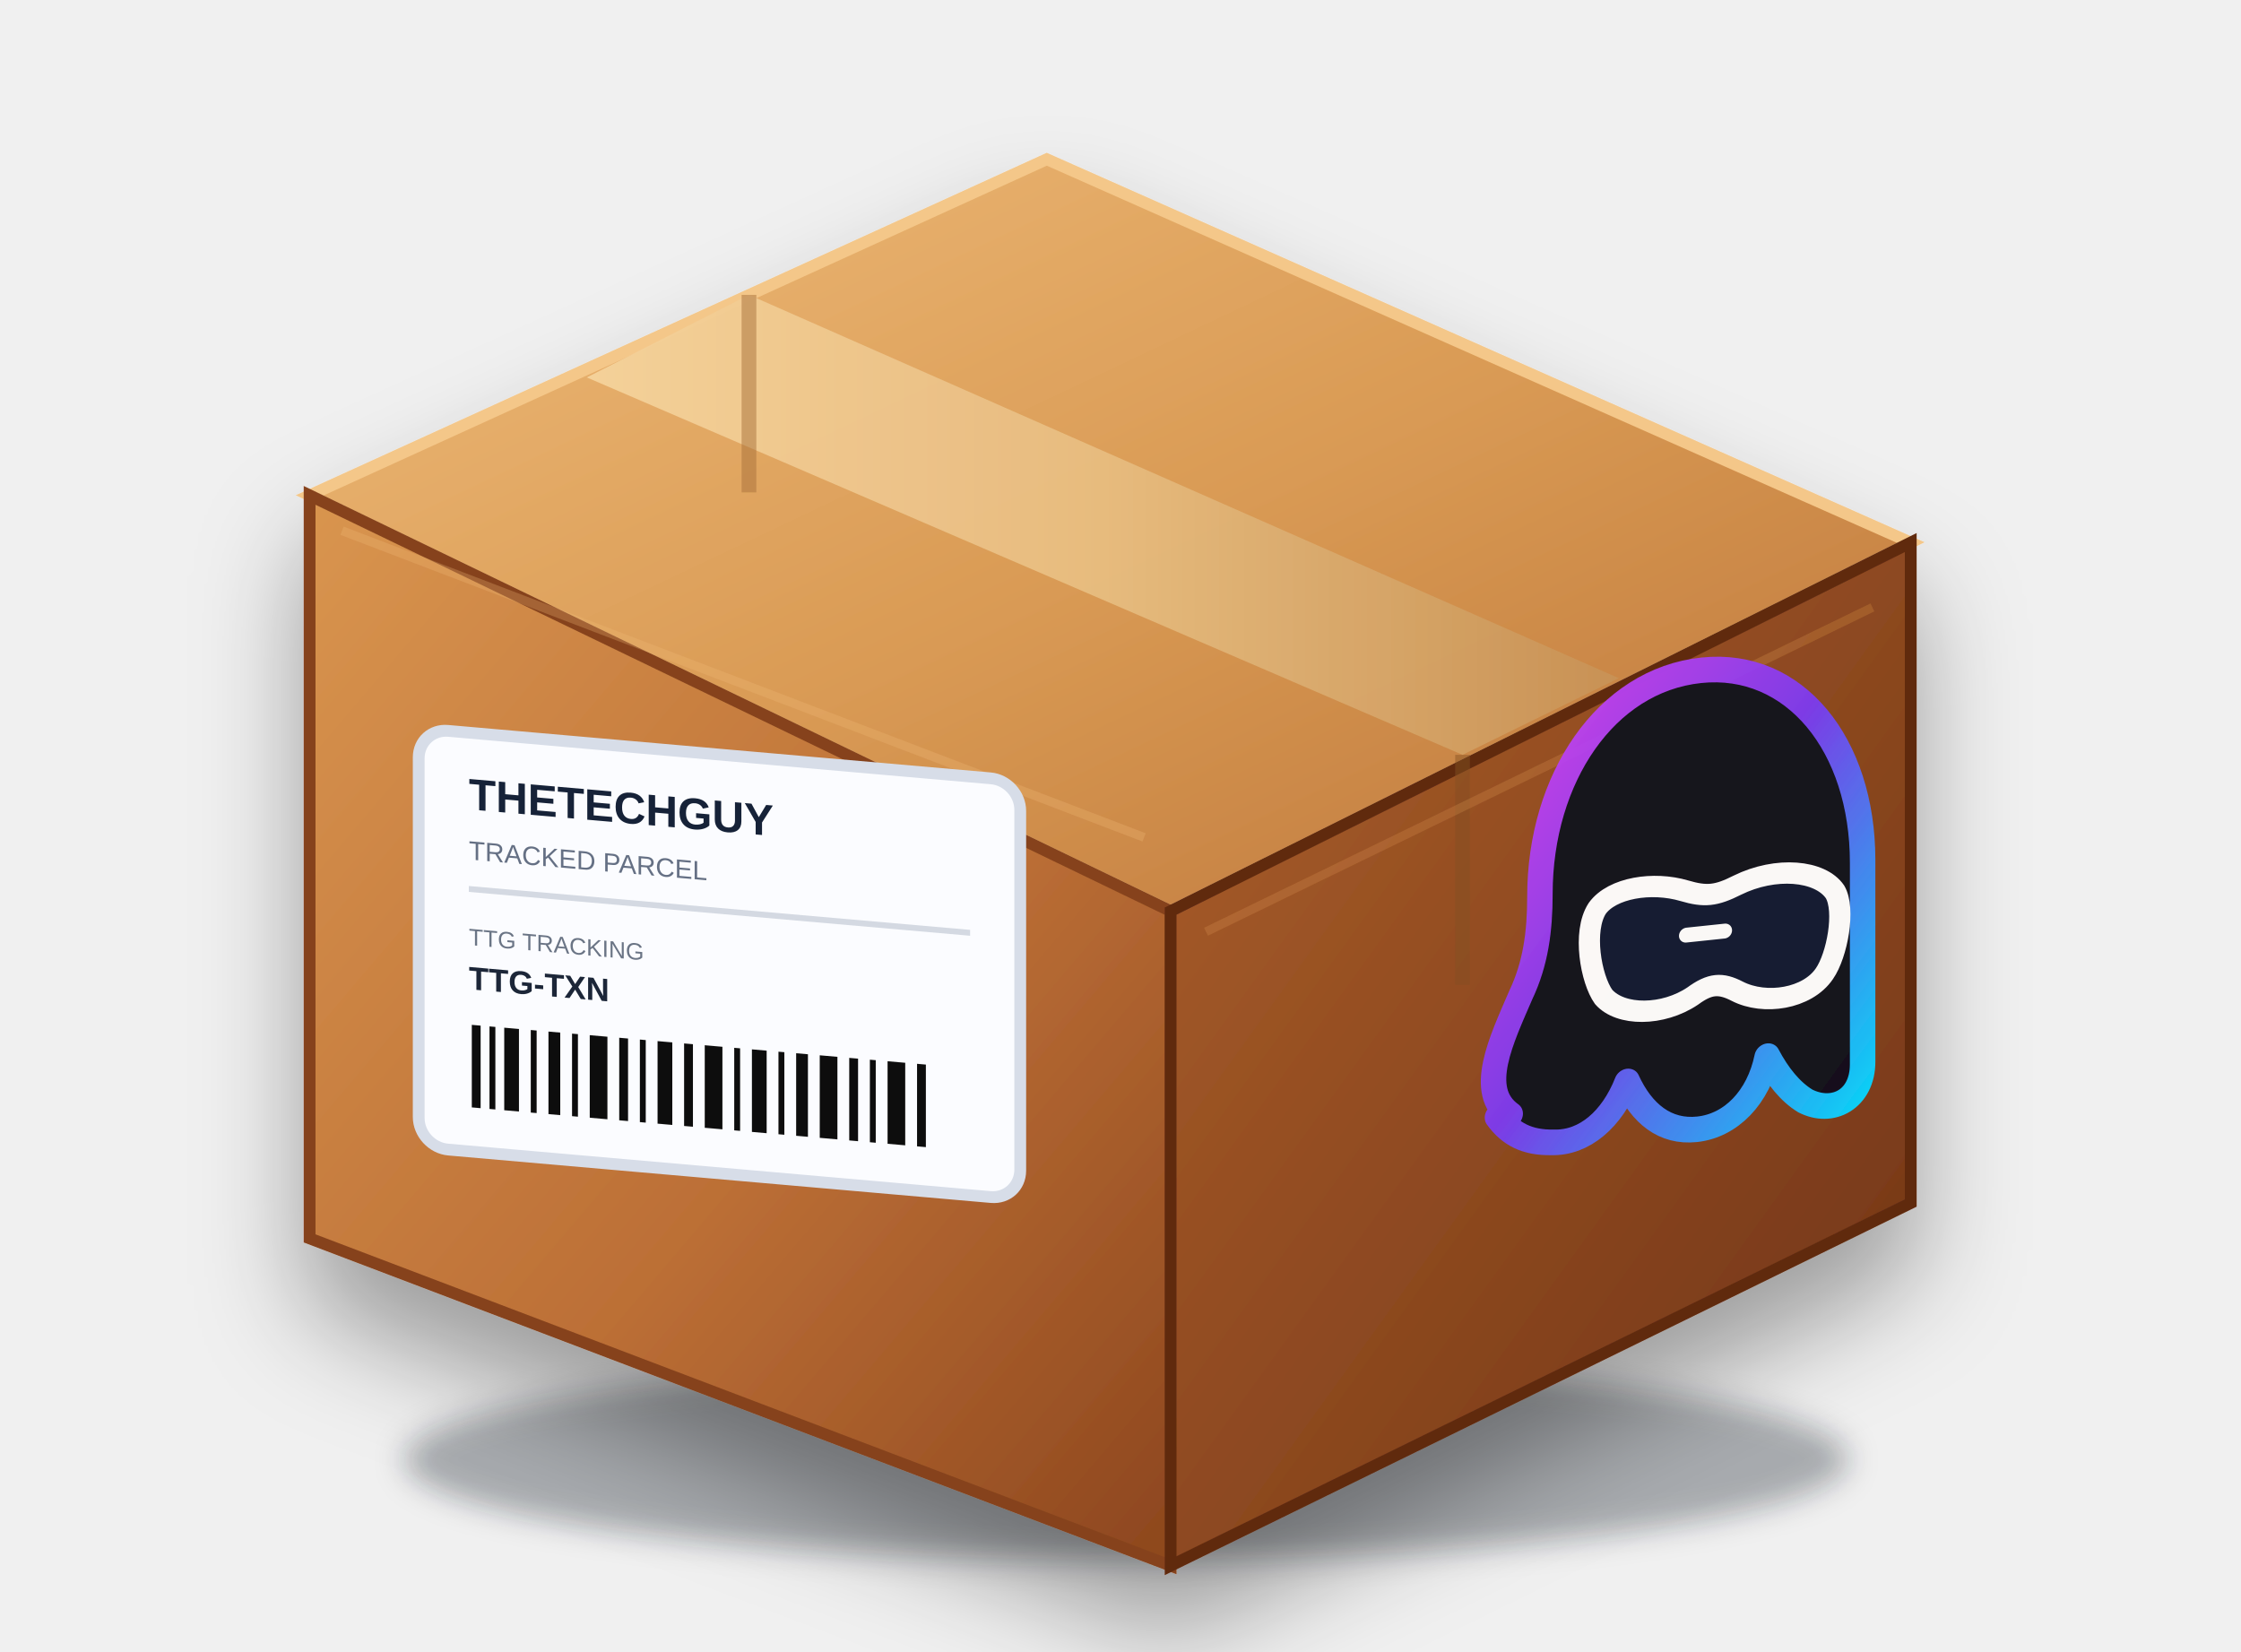
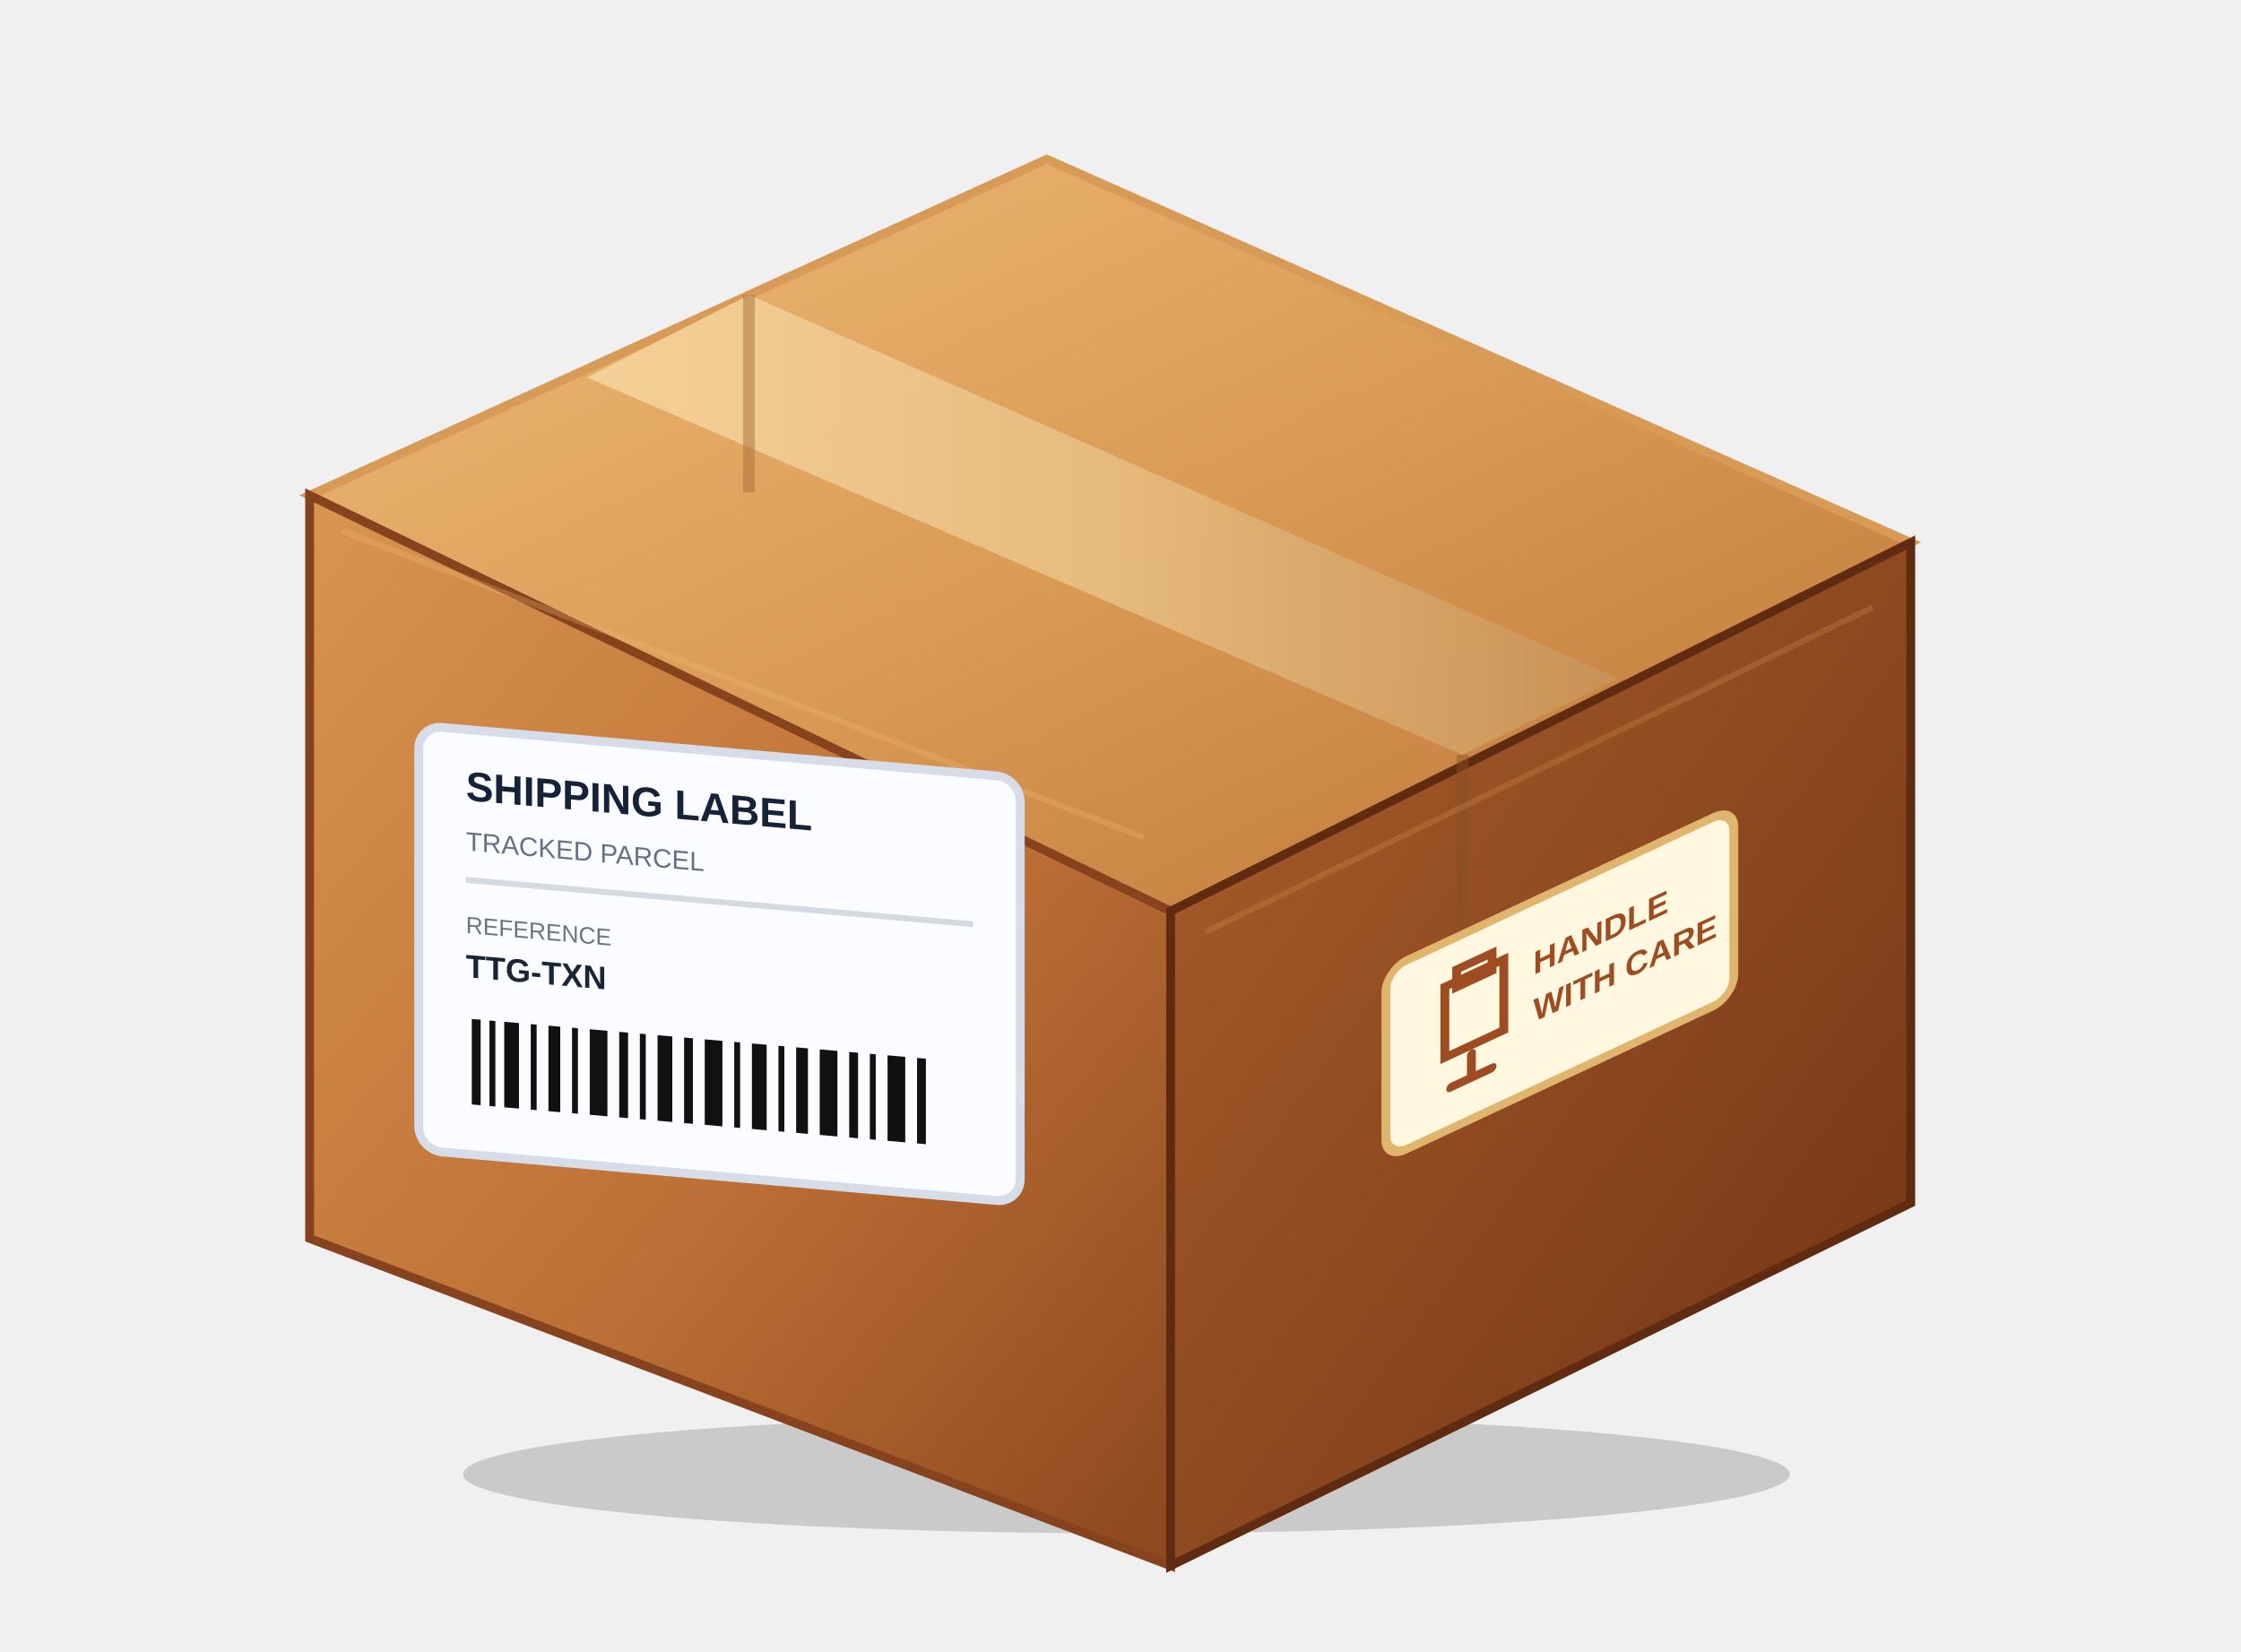
- <svg xmlns="http://www.w3.org/2000/svg" viewBox="0 0 760 560" role="img" aria-label="THETECHGUY parcel box">
+ <svg xmlns="http://www.w3.org/2000/svg" viewBox="0 0 760 560" role="img" aria-label="Tracked parcel box" shape-rendering="geometricPrecision" text-rendering="geometricPrecision">
  <defs>
    <linearGradient id="top" x1="0" y1="0" x2="1" y2="1">
      <stop offset="0" stop-color="#efbc7a" />
      <stop offset="0.52" stop-color="#d99a54" />
      <stop offset="1" stop-color="#bb7338" />
    </linearGradient>
    <linearGradient id="front" x1="0" y1="0" x2="0.95" y2="1">
      <stop offset="0" stop-color="#d9954f" />
      <stop offset="0.58" stop-color="#bc6f36" />
      <stop offset="1" stop-color="#8f481f" />
    </linearGradient>
    <linearGradient id="side" x1="0" y1="0" x2="1" y2="1">
      <stop offset="0" stop-color="#ad602b" />
      <stop offset="1" stop-color="#6e3215" />
    </linearGradient>
    <linearGradient id="tape" x1="0" y1="0" x2="1" y2="0">
      <stop offset="0" stop-color="#f5d29b" />
      <stop offset="0.5" stop-color="#e7bc7f" />
      <stop offset="1" stop-color="#c89255" />
    </linearGradient>
-     <linearGradient id="ghostStroke" x1="0" y1="0" x2="1" y2="1">
-       <stop offset="0" stop-color="#d946ef" />
-       <stop offset="0.48" stop-color="#7c3aed" />
-       <stop offset="1" stop-color="#06d9ff" />
-     </linearGradient>
-     <filter id="shadow" x="-25%" y="-30%" width="160%" height="180%">
-       <feDropShadow dx="0" dy="22" stdDeviation="18" flood-color="#000" flood-opacity=".34" />
-     </filter>
-     <filter id="soft" x="-30%" y="-30%" width="160%" height="160%">
-       <feGaussianBlur stdDeviation="5" />
-     </filter>
  </defs>
-   <ellipse cx="382" cy="495" rx="245" ry="34" fill="#081224" opacity=".32" filter="url(#soft)" />
-   <g filter="url(#shadow)">
-     <path d="M105 168 355 54 648 184 397 309z" fill="url(#top)" stroke="#f4c789" stroke-width="4" />
-     <path d="M105 168v252l292 111V309z" fill="url(#front)" stroke="#86431d" stroke-width="4" />
-     <path d="M397 309v222l251-123V184z" fill="url(#side)" stroke="#612b11" stroke-width="4" />
-     <path d="M254 100 549 230 496 256 199 128z" fill="url(#tape)" opacity=".96" />
-     <path d="M254 100v67" stroke="#a8703a" stroke-width="5" opacity=".5" />
-     <path d="M496 256v78" stroke="#825024" stroke-width="5" opacity=".45" />
-     <path d="M116 180 388 284" stroke="#f0b978" stroke-width="3" opacity=".28" />
-     <path d="M409 316 635 206" stroke="#d8904c" stroke-width="3" opacity=".28" />
-     <g transform="translate(142 247) skewY(5)">
-       <rect x="0" y="0" width="204" height="142" rx="10" fill="#fbfcff" stroke="#d7dde8" stroke-width="4" />
-       <text x="17" y="26" font-family="Arial,Helvetica,sans-serif" font-size="15" font-weight="700" fill="#162238">THETECHGUY</text>
-       <text x="17" y="43" font-family="Arial,Helvetica,sans-serif" font-size="9" fill="#657084">TRACKED PARCEL</text>
-       <line x1="17" y1="53" x2="187" y2="53" stroke="#d4d9e2" stroke-width="2" />
-       <text x="17" y="72" font-family="Arial,Helvetica,sans-serif" font-size="8" fill="#6b7485">TTG TRACKING</text>
-       <text x="17" y="87" font-family="Arial,Helvetica,sans-serif" font-size="11" font-weight="700" fill="#1a2537">TTG-TXN</text>
-       <g fill="#111">
-         <rect x="18" y="99" width="3" height="28" />
-         <rect x="24" y="99" width="2" height="28" />
-         <rect x="29" y="99" width="5" height="28" />
-         <rect x="38" y="99" width="2" height="28" />
-         <rect x="44" y="99" width="4" height="28" />
-         <rect x="52" y="99" width="2" height="28" />
-         <rect x="58" y="99" width="6" height="28" />
-         <rect x="68" y="99" width="3" height="28" />
-         <rect x="75" y="99" width="2" height="28" />
-         <rect x="81" y="99" width="5" height="28" />
-         <rect x="90" y="99" width="3" height="28" />
-         <rect x="97" y="99" width="6" height="28" />
-         <rect x="107" y="99" width="2" height="28" />
-         <rect x="113" y="99" width="5" height="28" />
-         <rect x="122" y="99" width="2" height="28" />
-         <rect x="128" y="99" width="4" height="28" />
-         <rect x="136" y="99" width="6" height="28" />
-         <rect x="146" y="99" width="3" height="28" />
-         <rect x="153" y="99" width="2" height="28" />
-         <rect x="159" y="99" width="6" height="28" />
-         <rect x="169" y="99" width="3" height="28" />
-       </g>
-     </g>
-     <g transform="translate(456 289) scale(.72) skewY(-6)" opacity=".96">
-       <path d="M78 132c-16-13-4-36 5-56 7-14 9-29 9-46 0-55 31-98 76-98 44 0 76 43 76 98v95c0 17-14 23-27 15-7-5-13-13-18-23-4 19-17 31-33 31-15 0-26-10-33-26-7 17-20 27-35 25-12-1-20-6-26-15z" fill="#13101e" stroke="url(#ghostStroke)" stroke-width="12" stroke-linejoin="round" />
-       <path d="M119 39c7-9 26-10 41-4 10 4 15 4 25 0 18-7 39-3 46 8 5 9 1 30-5 38-8 11-28 12-41 4-8-5-13-5-21 0-14 8-34 6-42-4-6-9-10-32-3-42z" fill="#121a31" stroke="#fff" stroke-width="10" stroke-linejoin="round" />
-       <path d="M161 56h18" stroke="#fff" stroke-width="7" stroke-linecap="round" />
+   <ellipse cx="382" cy="500" rx="225" ry="20" fill="#000" opacity=".16" />
+   <path d="M105 168 355 54l293 130-251 125z" fill="url(#top)" stroke="#d89a57" stroke-width="3" />
+   <path d="M105 168v252l292 111V309z" fill="url(#front)" stroke="#86431d" stroke-width="3" />
+   <path d="M397 309v222l251-123V184z" fill="url(#side)" stroke="#612b11" stroke-width="3" />
+   <path d="M254 100 549 230l-53 26-297-128z" fill="url(#tape)" opacity=".96" />
+   <path d="M254 100v67" stroke="#a8703a" stroke-width="4" opacity=".5" />
+   <path d="M496 256v78" stroke="#825024" stroke-width="4" opacity=".45" />
+   <path d="M116 180 388 284" stroke="#f0b978" stroke-width="2" opacity=".28" />
+   <path d="M409 316 635 206" stroke="#d8904c" stroke-width="2" opacity=".28" />
+   <g transform="translate(142 246) skewY(5)">
+     <rect width="204" height="144" rx="8" fill="#fbfcff" stroke="#d7dde8" stroke-width="3" />
+     <text x="16" y="24" font-family="Arial,Helvetica,sans-serif" font-size="14" font-weight="700" fill="#162238">SHIPPING LABEL</text>
+     <text x="16" y="41" font-family="Arial,Helvetica,sans-serif" font-size="9" fill="#657084">TRACKED PARCEL</text>
+     <line x1="16" y1="51" x2="188" y2="51" stroke="#d4d9e2" stroke-width="2" />
+     <text x="16" y="69" font-family="Arial,Helvetica,sans-serif" font-size="8" fill="#6b7485">REFERENCE</text>
+     <text x="16" y="84" font-family="Arial,Helvetica,sans-serif" font-size="11" font-weight="700" fill="#1a2537">TTG-TXN</text>
+     <g fill="#111">
+       <rect x="18" y="98" width="3" height="29" />
+       <rect x="24" y="98" width="2" height="29" />
+       <rect x="29" y="98" width="5" height="29" />
+       <rect x="38" y="98" width="2" height="29" />
+       <rect x="44" y="98" width="4" height="29" />
+       <rect x="52" y="98" width="2" height="29" />
+       <rect x="58" y="98" width="6" height="29" />
+       <rect x="68" y="98" width="3" height="29" />
+       <rect x="75" y="98" width="2" height="29" />
+       <rect x="81" y="98" width="5" height="29" />
+       <rect x="90" y="98" width="3" height="29" />
+       <rect x="97" y="98" width="6" height="29" />
+       <rect x="107" y="98" width="2" height="29" />
+       <rect x="113" y="98" width="5" height="29" />
+       <rect x="122" y="98" width="2" height="29" />
+       <rect x="128" y="98" width="4" height="29" />
+       <rect x="136" y="98" width="6" height="29" />
+       <rect x="146" y="98" width="3" height="29" />
+       <rect x="153" y="98" width="2" height="29" />
+       <rect x="159" y="98" width="6" height="29" />
+       <rect x="169" y="98" width="3" height="29" />
    </g>
  </g>
+   <g transform="translate(470 329) skewY(-25)">
+     <rect width="118" height="64" rx="7" fill="#fff7df" stroke="#e0b66e" stroke-width="3" />
+     <path d="M20 15h20v24H20zM24 11h12v6H24z" fill="none" stroke="#9d4d21" stroke-width="3" />
+     <path d="M29 42v8M22 50h14" stroke="#9d4d21" stroke-width="3" stroke-linecap="round" />
+     <text x="50" y="25" font-family="Arial,Helvetica,sans-serif" font-size="11" font-weight="700" fill="#9d4d21">HANDLE</text>
+     <text x="50" y="41" font-family="Arial,Helvetica,sans-serif" font-size="11" font-weight="700" fill="#9d4d21">WITH CARE</text>
+   </g>
</svg>
